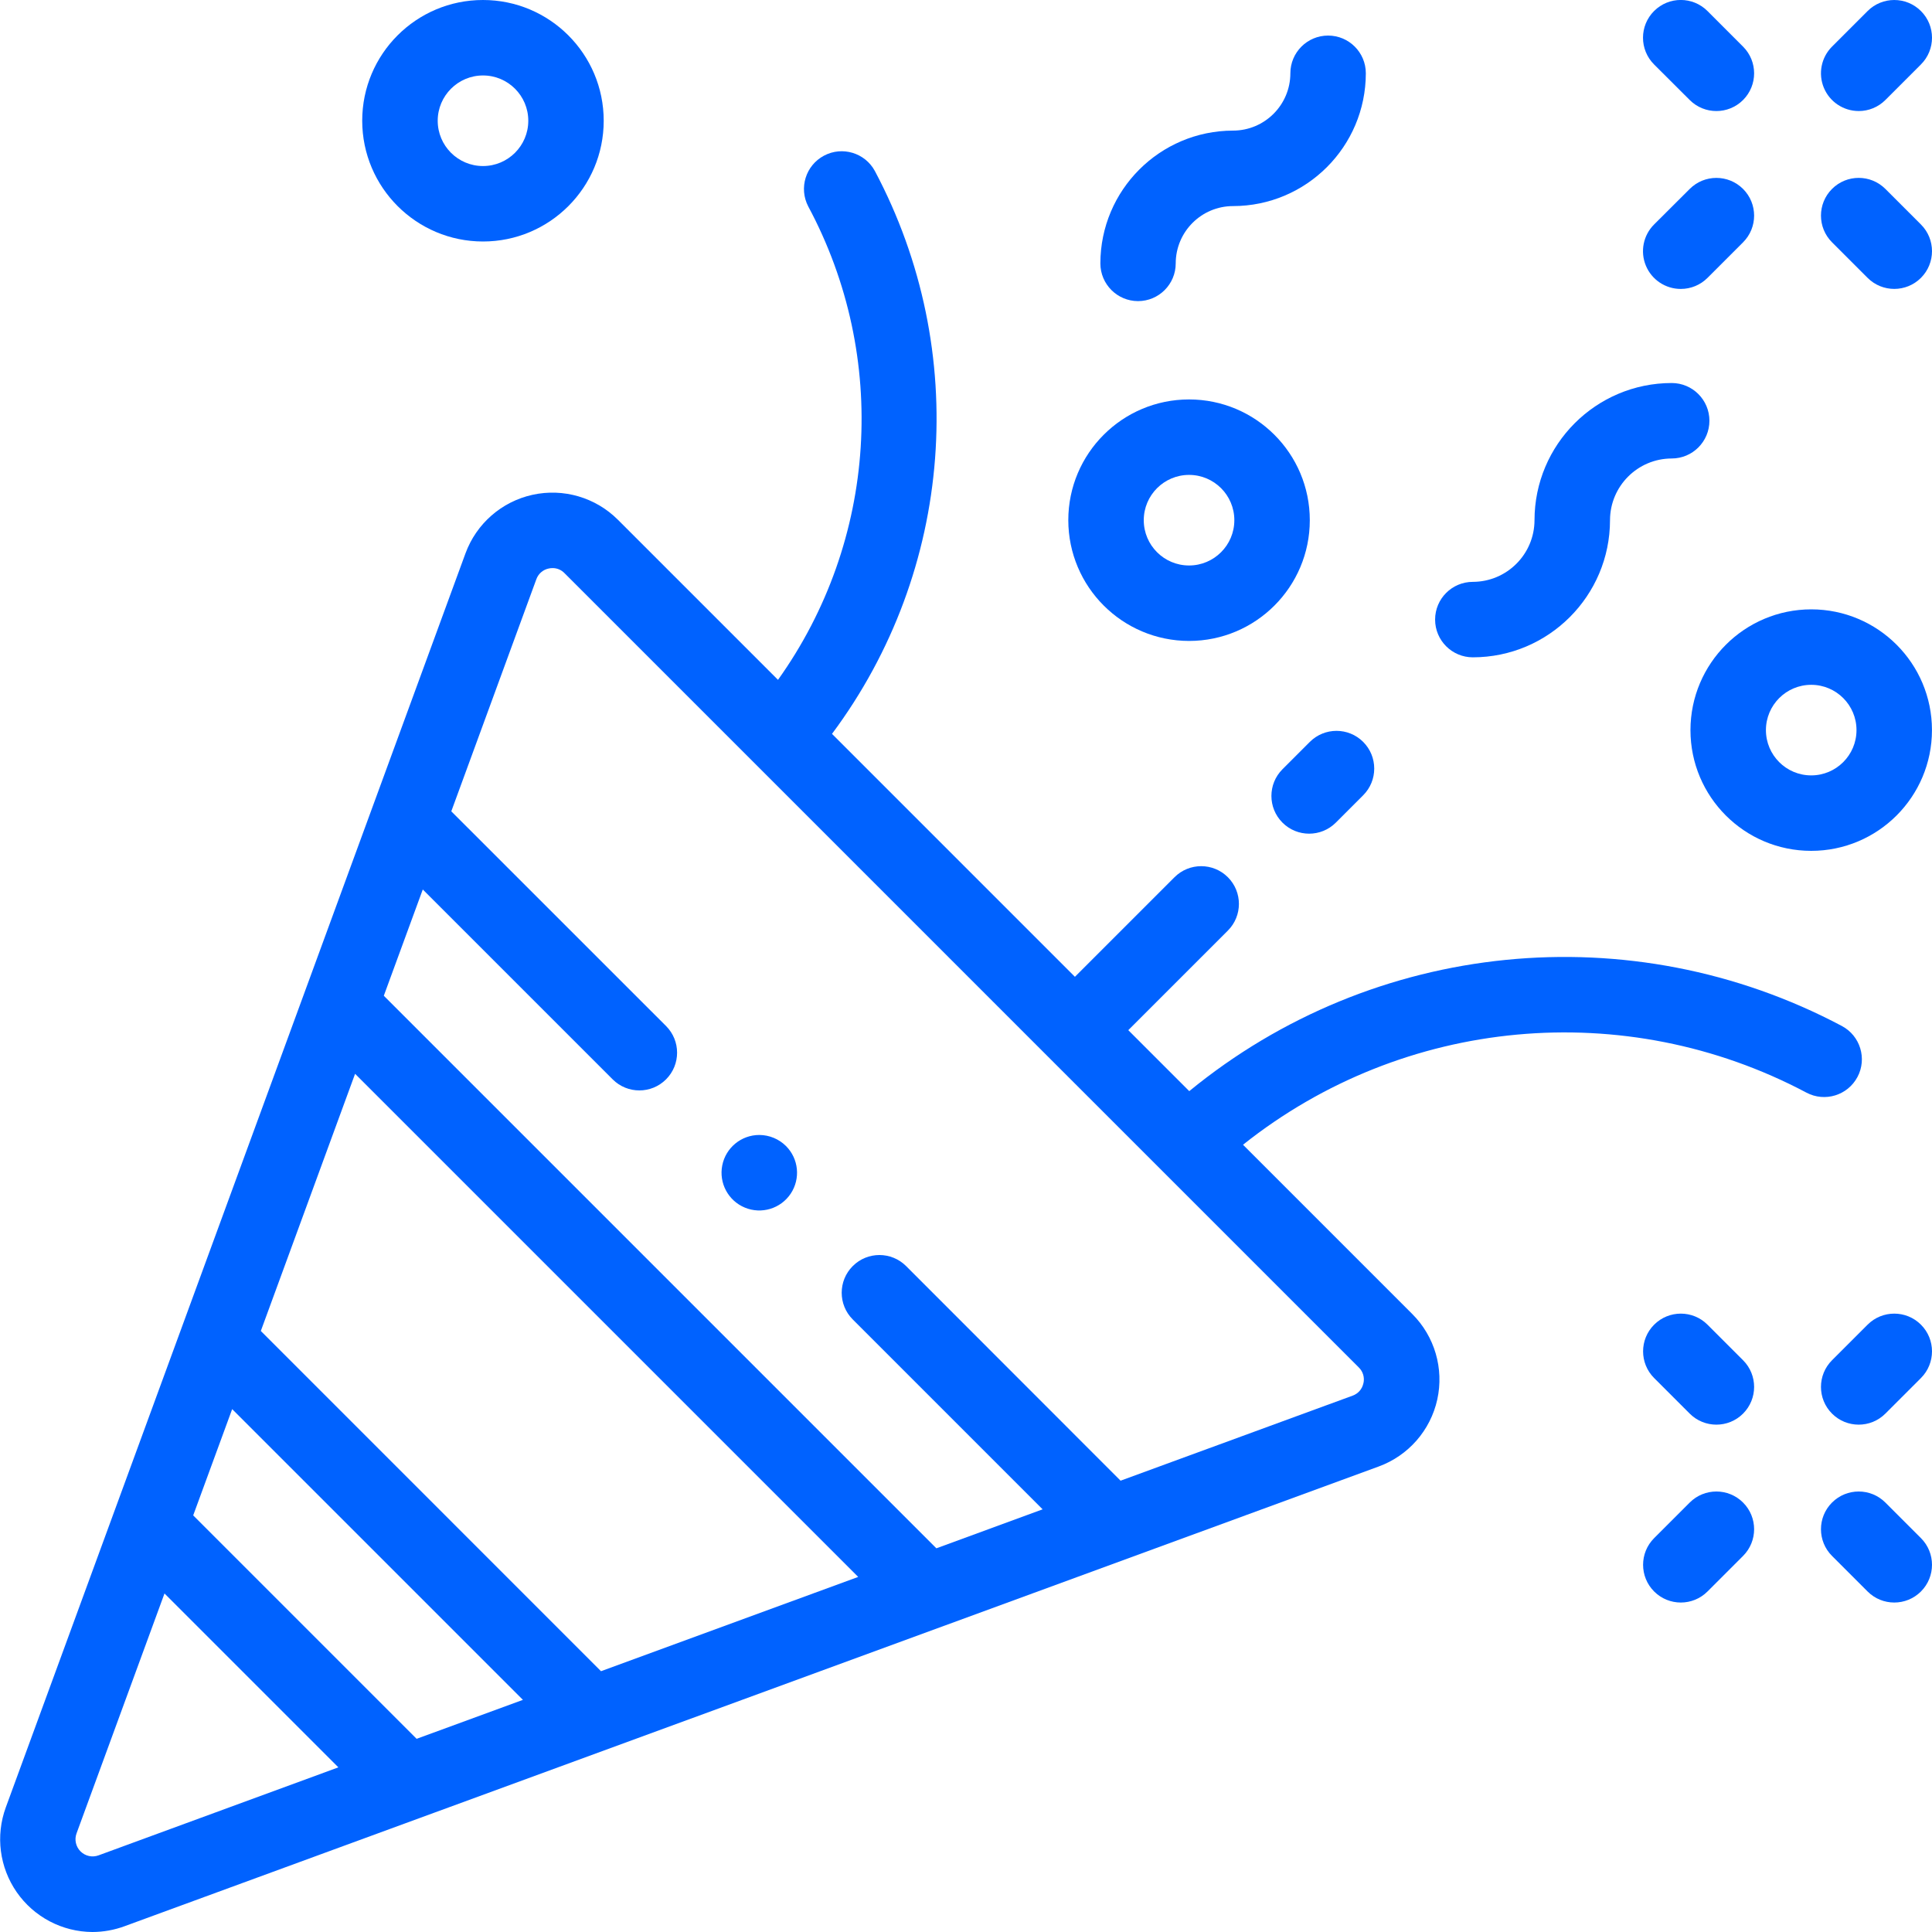
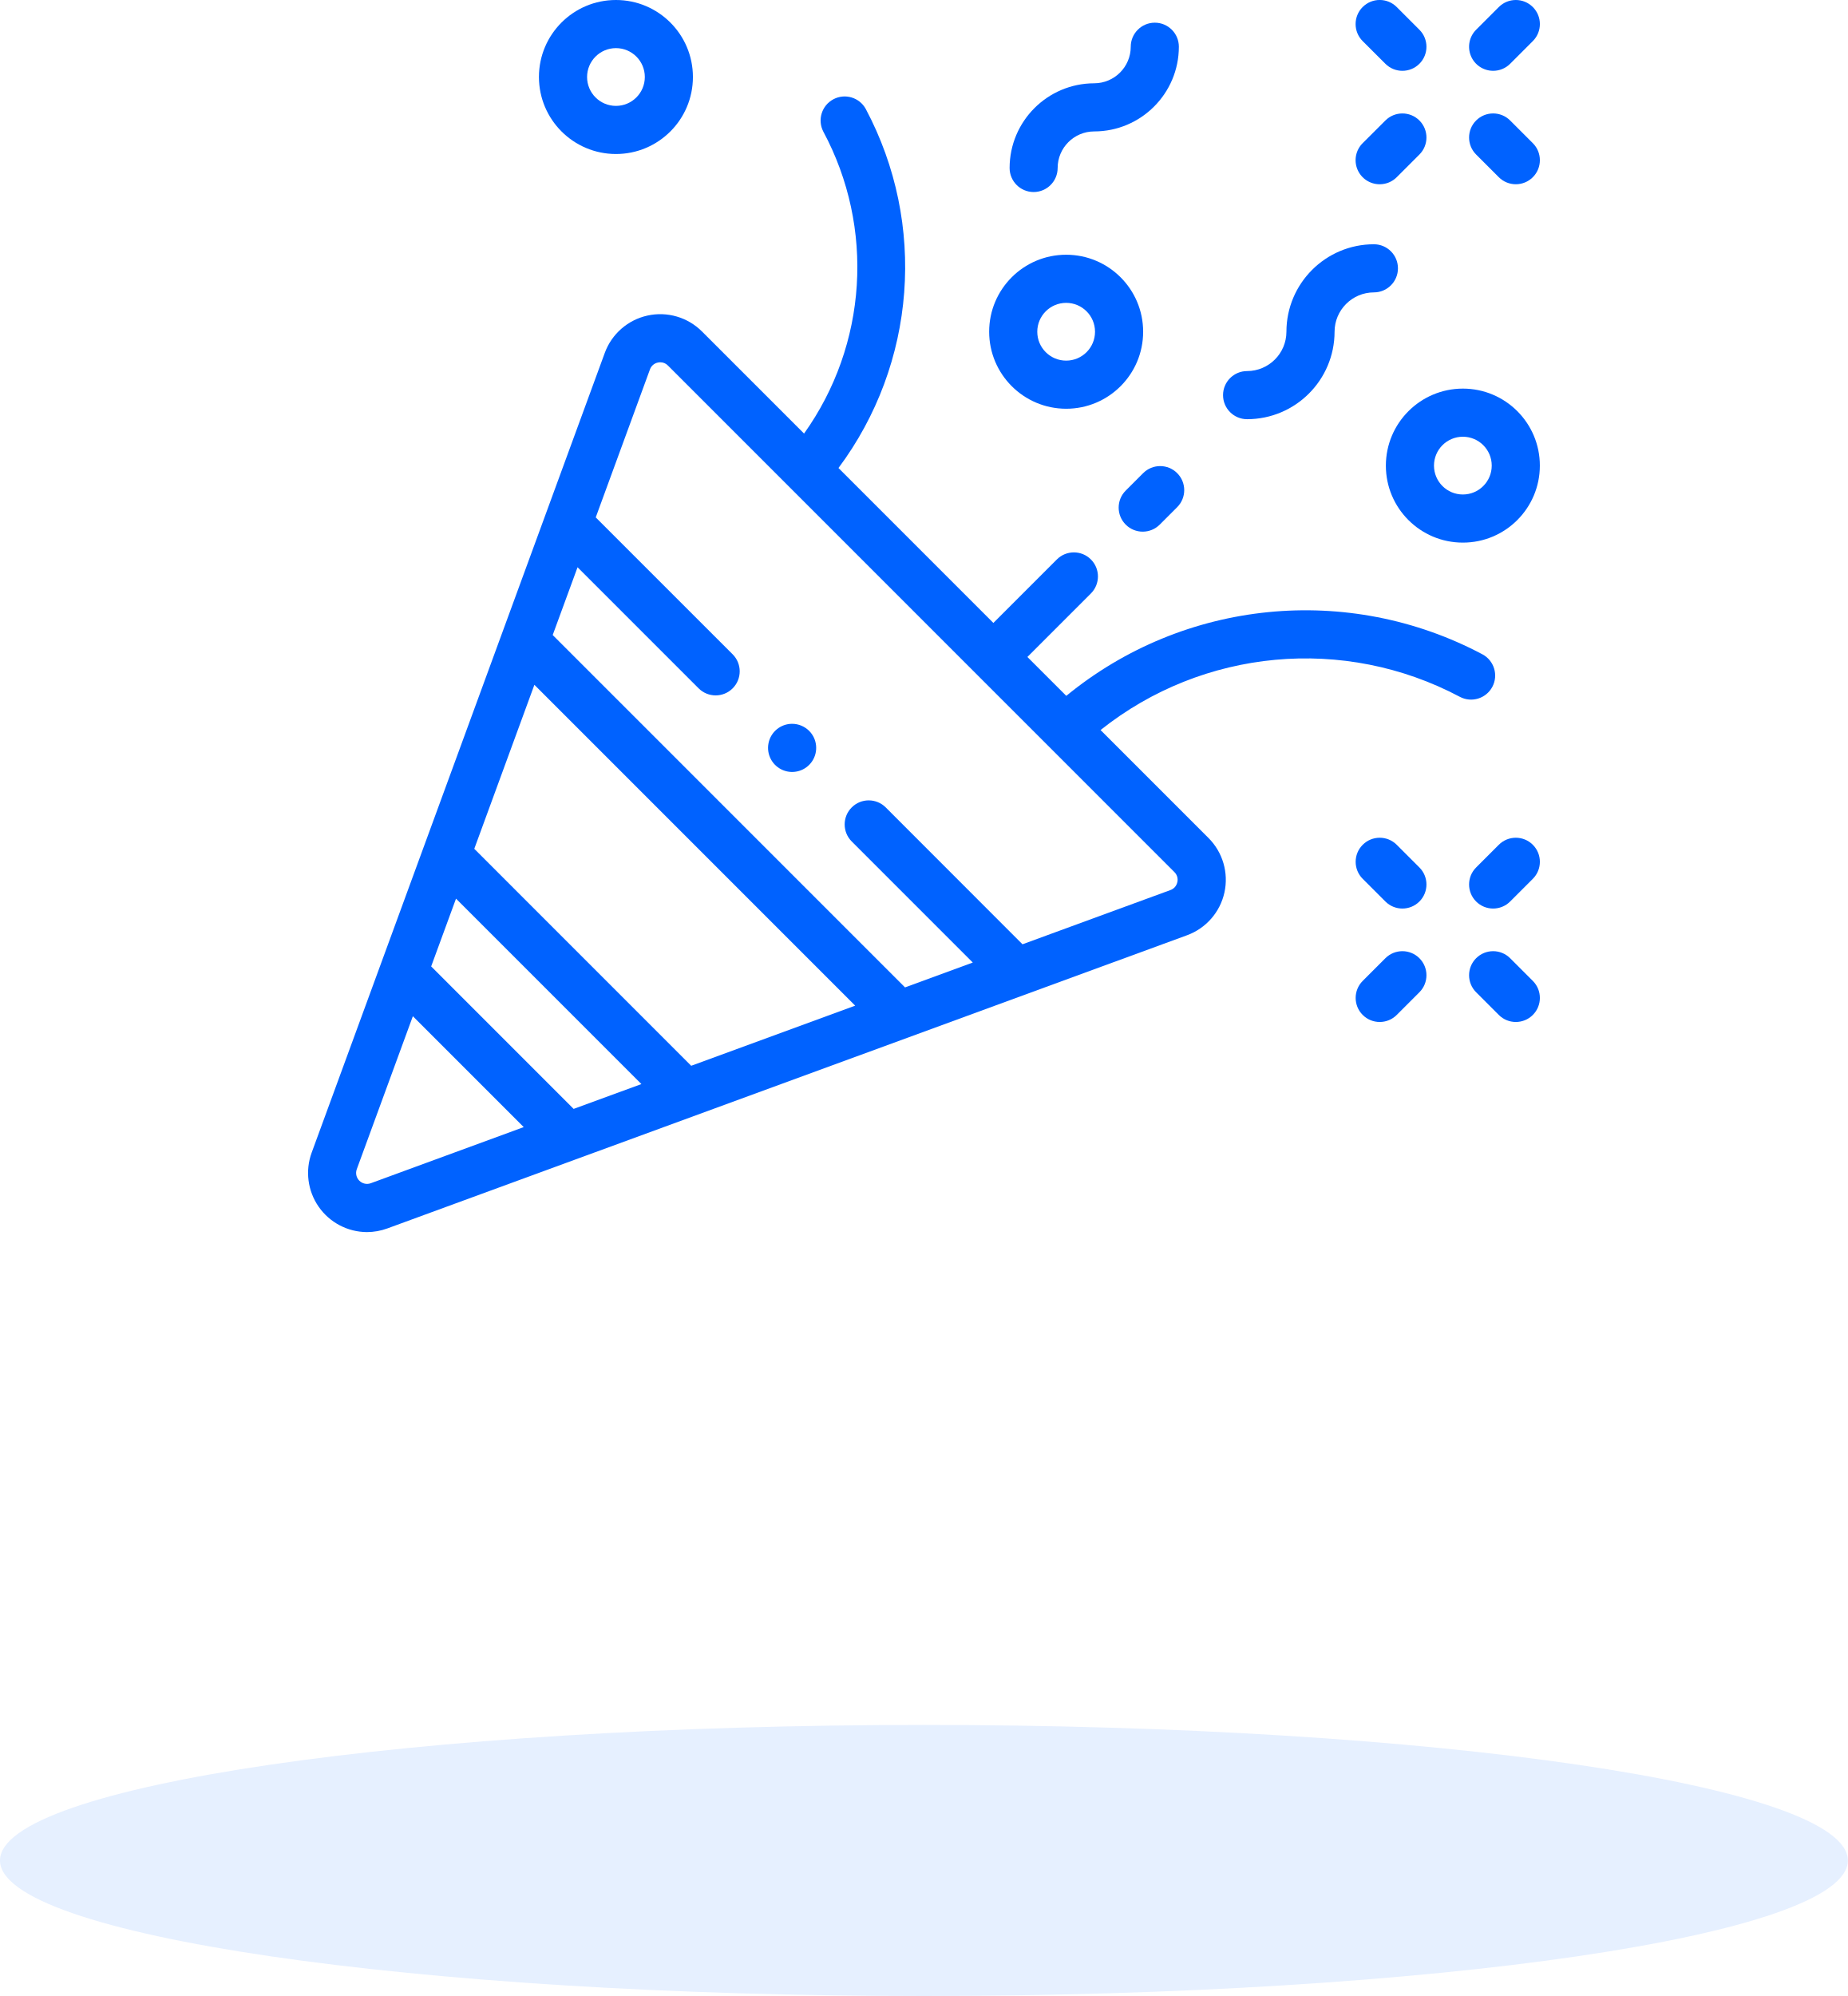
- <svg xmlns="http://www.w3.org/2000/svg" id="XMLID_1840_" width="100" height="100" viewBox="0 0 100 100">
-   <g id="XMLID_1021_" transform="translate(0)">
-     <path id="XMLID_1068_" d="M96.142,87.932a1.953,1.953,0,0,0-.808-2.641,30.63,30.63,0,0,0-33.778,3.372L58.4,85.507l5.154-5.154a1.953,1.953,0,0,0-2.762-2.762l-5.154,5.154L43.064,70.171a27.306,27.306,0,0,0,2.218-29.136,1.953,1.953,0,0,0-3.449,1.833,23.261,23.261,0,0,1-1.564,24.507l-8.286-8.286a4.793,4.793,0,0,0-7.89,1.74L.3,125.737a4.8,4.8,0,0,0,4.481,6.449,4.848,4.848,0,0,0,1.669-.3l64.908-23.793A4.793,4.793,0,0,0,73.1,100.2l-8.762-8.762A26.719,26.719,0,0,1,93.5,88.74a1.953,1.953,0,0,0,2.641-.808ZM31.108,118.687,13.5,101.077l4.879-13.311,26.041,26.041Zm-9.544,3.5L10,110.622l2.017-5.5,15.049,15.049ZM5.1,128.219a.887.887,0,0,1-1.138-1.138l4.552-12.417,9,9Zm65.469-24.435a.863.863,0,0,1-.561.642l-12.007,4.4L46.9,97.718a1.953,1.953,0,1,0-2.762,2.762l9.828,9.829-5.5,2.017-28.6-28.6,2.017-5.5,9.829,9.828a1.953,1.953,0,1,0,2.762-2.762L23.359,74.18l4.4-12.007a.864.864,0,0,1,.642-.561.942.942,0,0,1,.2-.022.85.85,0,0,1,.616.261l41.115,41.115a.864.864,0,0,1,.239.818Z" transform="translate(0 -32.186)" fill="#0062ff" />
-     <path id="XMLID_1441_" d="M293.55,23.173A1.953,1.953,0,0,0,295.5,21.22a2.97,2.97,0,0,1,2.967-2.966,6.88,6.88,0,0,0,6.873-6.873,1.953,1.953,0,0,0-3.906,0,2.97,2.97,0,0,1-2.966,2.966A6.881,6.881,0,0,0,291.6,21.22,1.953,1.953,0,0,0,293.55,23.173Z" transform="translate(-234.645 -7.587)" fill="#0062ff" />
-     <path id="XMLID_1462_" d="M382.272,115.709a7.106,7.106,0,0,0,7.1-7.1,3.2,3.2,0,0,1,3.192-3.192,1.953,1.953,0,0,0,0-3.906,7.106,7.106,0,0,0-7.1,7.1,3.2,3.2,0,0,1-3.192,3.192,1.953,1.953,0,1,0,0,3.906Z" transform="translate(-306.038 -81.686)" fill="#0062ff" />
-     <path id="XMLID_1489_" d="M448,167.735a6.25,6.25,0,1,0,6.25-6.25A6.257,6.257,0,0,0,448,167.735Zm6.25-2.344a2.344,2.344,0,1,1-2.344,2.344A2.346,2.346,0,0,1,454.252,165.391Z" transform="translate(-360.502 -129.945)" fill="#0062ff" />
-     <path id="XMLID_1502_" d="M289.36,118.354a6.25,6.25,0,1,0-6.25-6.25A6.257,6.257,0,0,0,289.36,118.354Zm0-8.594a2.344,2.344,0,1,1-2.344,2.344A2.346,2.346,0,0,1,289.36,109.76Z" transform="translate(-227.815 -85.179)" fill="#0062ff" />
-     <path id="XMLID_1619_" d="M102.252,12.5A6.25,6.25,0,1,0,96,6.25,6.257,6.257,0,0,0,102.252,12.5Zm0-8.594A2.344,2.344,0,1,1,99.908,6.25,2.346,2.346,0,0,1,102.252,3.906Z" transform="translate(-77.252)" fill="#0062ff" />
-     <path id="XMLID_1620_" d="M438.768,348.7a1.953,1.953,0,1,0-2.762,2.762l1.841,1.841a1.953,1.953,0,0,0,2.762-2.762Z" transform="translate(-350.388 -280.135)" fill="#0062ff" />
-     <path id="XMLID_1659_" d="M485.908,395.841a1.953,1.953,0,1,0-2.762,2.762l1.841,1.841a1.953,1.953,0,0,0,2.762-2.762Z" transform="translate(-388.321 -318.069)" fill="#0062ff" />
-     <path id="XMLID_1690_" d="M484.987,348.7l-1.841,1.841a1.953,1.953,0,0,0,2.762,2.762l1.841-1.841a1.953,1.953,0,0,0-2.762-2.762Z" transform="translate(-388.321 -280.135)" fill="#0062ff" />
-     <path id="XMLID_1712_" d="M437.847,395.841l-1.841,1.841a1.953,1.953,0,1,0,2.762,2.762l1.841-1.841a1.953,1.953,0,1,0-2.762-2.762Z" transform="translate(-350.388 -318.069)" fill="#0062ff" />
-     <path id="XMLID_1715_" d="M484.527,5.748a1.947,1.947,0,0,0,1.381-.572l1.841-1.841A1.953,1.953,0,0,0,484.987.572l-1.841,1.841a1.953,1.953,0,0,0,1.381,3.334Z" transform="translate(-388.321 0)" fill="#0062ff" />
-     <path id="XMLID_1747_" d="M437.386,52.887a1.947,1.947,0,0,0,1.381-.572l1.841-1.841a1.953,1.953,0,0,0-2.762-2.762L436,49.553a1.953,1.953,0,0,0,1.381,3.334Z" transform="translate(-350.387 -37.932)" fill="#0062ff" />
-     <path id="XMLID_1750_" d="M485.908,47.712a1.953,1.953,0,1,0-2.762,2.762l1.841,1.841a1.953,1.953,0,0,0,2.762-2.762Z" transform="translate(-388.321 -37.933)" fill="#0062ff" />
-     <path id="XMLID_1751_" d="M437.846,5.176a1.953,1.953,0,1,0,2.762-2.762L438.767.572A1.953,1.953,0,0,0,436,3.334Z" transform="translate(-350.387 0)" fill="#0062ff" />
-     <path id="XMLID_1755_" d="M193.174,300.78a1.954,1.954,0,1,0,1.381.572A1.968,1.968,0,0,0,193.174,300.78Z" transform="translate(-153.873 -242.034)" fill="#0062ff" />
-     <path id="XMLID_1756_" d="M338.927,194.259l-1.416,1.416a1.953,1.953,0,1,0,2.762,2.762l1.416-1.416a1.953,1.953,0,1,0-2.762-2.762Z" transform="translate(-271.131 -155.858)" fill="#0062ff" />
+ <svg xmlns="http://www.w3.org/2000/svg" width="150" height="162" viewBox="0 0 150 162">
+   <g id="Group_12066" data-name="Group 12066" transform="translate(-132 -268)">
+     <g id="XMLID_1840_" transform="translate(157 268)">
+       <g id="XMLID_1021_" transform="translate(0)">
+         <path id="XMLID_1068_" d="M96.142,87.932a1.953,1.953,0,0,0-.808-2.641,30.63,30.63,0,0,0-33.778,3.372L58.4,85.507l5.154-5.154a1.953,1.953,0,0,0-2.762-2.762l-5.154,5.154L43.064,70.171a27.306,27.306,0,0,0,2.218-29.136,1.953,1.953,0,0,0-3.449,1.833,23.261,23.261,0,0,1-1.564,24.507l-8.286-8.286a4.793,4.793,0,0,0-7.89,1.74L.3,125.737a4.8,4.8,0,0,0,4.481,6.449,4.848,4.848,0,0,0,1.669-.3l64.908-23.793A4.793,4.793,0,0,0,73.1,100.2l-8.762-8.762A26.719,26.719,0,0,1,93.5,88.74a1.953,1.953,0,0,0,2.641-.808ZM31.108,118.687,13.5,101.077l4.879-13.311,26.041,26.041Zm-9.544,3.5L10,110.622l2.017-5.5,15.049,15.049ZM5.1,128.219a.887.887,0,0,1-1.138-1.138l4.552-12.417,9,9Zm65.469-24.435a.863.863,0,0,1-.561.642l-12.007,4.4L46.9,97.718a1.953,1.953,0,1,0-2.762,2.762l9.828,9.829-5.5,2.017-28.6-28.6,2.017-5.5,9.829,9.828a1.953,1.953,0,1,0,2.762-2.762L23.359,74.18l4.4-12.007a.864.864,0,0,1,.642-.561.942.942,0,0,1,.2-.022.85.85,0,0,1,.616.261l41.115,41.115a.864.864,0,0,1,.239.818Z" transform="translate(0 -32.186)" fill="#0062ff" />
+         <path id="XMLID_1441_" d="M293.55,23.173A1.953,1.953,0,0,0,295.5,21.22a2.97,2.97,0,0,1,2.967-2.966,6.88,6.88,0,0,0,6.873-6.873,1.953,1.953,0,0,0-3.906,0,2.97,2.97,0,0,1-2.966,2.966A6.881,6.881,0,0,0,291.6,21.22,1.953,1.953,0,0,0,293.55,23.173Z" transform="translate(-234.645 -7.587)" fill="#0062ff" />
+         <path id="XMLID_1462_" d="M382.272,115.709a7.106,7.106,0,0,0,7.1-7.1,3.2,3.2,0,0,1,3.192-3.192,1.953,1.953,0,0,0,0-3.906,7.106,7.106,0,0,0-7.1,7.1,3.2,3.2,0,0,1-3.192,3.192,1.953,1.953,0,1,0,0,3.906Z" transform="translate(-306.038 -81.686)" fill="#0062ff" />
+         <path id="XMLID_1489_" d="M448,167.735a6.25,6.25,0,1,0,6.25-6.25A6.257,6.257,0,0,0,448,167.735Zm6.25-2.344a2.344,2.344,0,1,1-2.344,2.344A2.346,2.346,0,0,1,454.252,165.391Z" transform="translate(-360.502 -129.945)" fill="#0062ff" />
+         <path id="XMLID_1502_" d="M289.36,118.354a6.25,6.25,0,1,0-6.25-6.25A6.257,6.257,0,0,0,289.36,118.354Zm0-8.594a2.344,2.344,0,1,1-2.344,2.344A2.346,2.346,0,0,1,289.36,109.76Z" transform="translate(-227.815 -85.179)" fill="#0062ff" />
+         <path id="XMLID_1619_" d="M102.252,12.5A6.25,6.25,0,1,0,96,6.25,6.257,6.257,0,0,0,102.252,12.5Zm0-8.594A2.344,2.344,0,1,1,99.908,6.25,2.346,2.346,0,0,1,102.252,3.906Z" transform="translate(-77.252)" fill="#0062ff" />
+         <path id="XMLID_1620_" d="M438.768,348.7a1.953,1.953,0,1,0-2.762,2.762l1.841,1.841a1.953,1.953,0,1,0,2.762-2.762Z" transform="translate(-350.388 -280.135)" fill="#0062ff" />
+         <path id="XMLID_1659_" d="M485.908,395.841a1.953,1.953,0,0,0-2.762,2.762l1.841,1.841a1.953,1.953,0,1,0,2.762-2.762Z" transform="translate(-388.321 -318.069)" fill="#0062ff" />
+         <path id="XMLID_1690_" d="M484.987,348.7l-1.841,1.841a1.953,1.953,0,0,0,2.762,2.762l1.841-1.841a1.953,1.953,0,1,0-2.762-2.762Z" transform="translate(-388.321 -280.135)" fill="#0062ff" />
+         <path id="XMLID_1712_" d="M437.847,395.841l-1.841,1.841a1.953,1.953,0,1,0,2.762,2.762l1.841-1.841a1.953,1.953,0,0,0-2.762-2.762Z" transform="translate(-350.388 -318.069)" fill="#0062ff" />
+         <path id="XMLID_1715_" d="M484.527,5.748a1.947,1.947,0,0,0,1.381-.572l1.841-1.841A1.953,1.953,0,0,0,484.987.572l-1.841,1.841a1.953,1.953,0,0,0,1.381,3.334Z" transform="translate(-388.321 0)" fill="#0062ff" />
+         <path id="XMLID_1747_" d="M437.386,52.887a1.947,1.947,0,0,0,1.381-.572l1.841-1.841a1.953,1.953,0,1,0-2.762-2.762L436,49.553a1.953,1.953,0,0,0,1.381,3.334Z" transform="translate(-350.387 -37.932)" fill="#0062ff" />
+         <path id="XMLID_1750_" d="M485.908,47.712a1.953,1.953,0,0,0-2.762,2.762l1.841,1.841a1.953,1.953,0,1,0,2.762-2.762Z" transform="translate(-388.321 -37.933)" fill="#0062ff" />
+         <path id="XMLID_1751_" d="M437.846,5.176a1.953,1.953,0,1,0,2.762-2.762L438.767.572A1.953,1.953,0,0,0,436,3.334Z" transform="translate(-350.387 0)" fill="#0062ff" />
+         <path id="XMLID_1755_" d="M193.174,300.78a1.954,1.954,0,1,0,1.381.572A1.968,1.968,0,0,0,193.174,300.78Z" transform="translate(-153.873 -242.034)" fill="#0062ff" />
+         <path id="XMLID_1756_" d="M338.927,194.259l-1.416,1.416a1.953,1.953,0,1,0,2.762,2.762l1.416-1.416a1.953,1.953,0,1,0-2.762-2.762Z" transform="translate(-271.131 -155.858)" fill="#0062ff" />
+       </g>
+     </g>
+     <ellipse id="Ellipse_89" data-name="Ellipse 89" cx="75" cy="11" rx="75" ry="11" transform="translate(132 408)" fill="#0062ff" opacity="0.1" />
  </g>
</svg>
